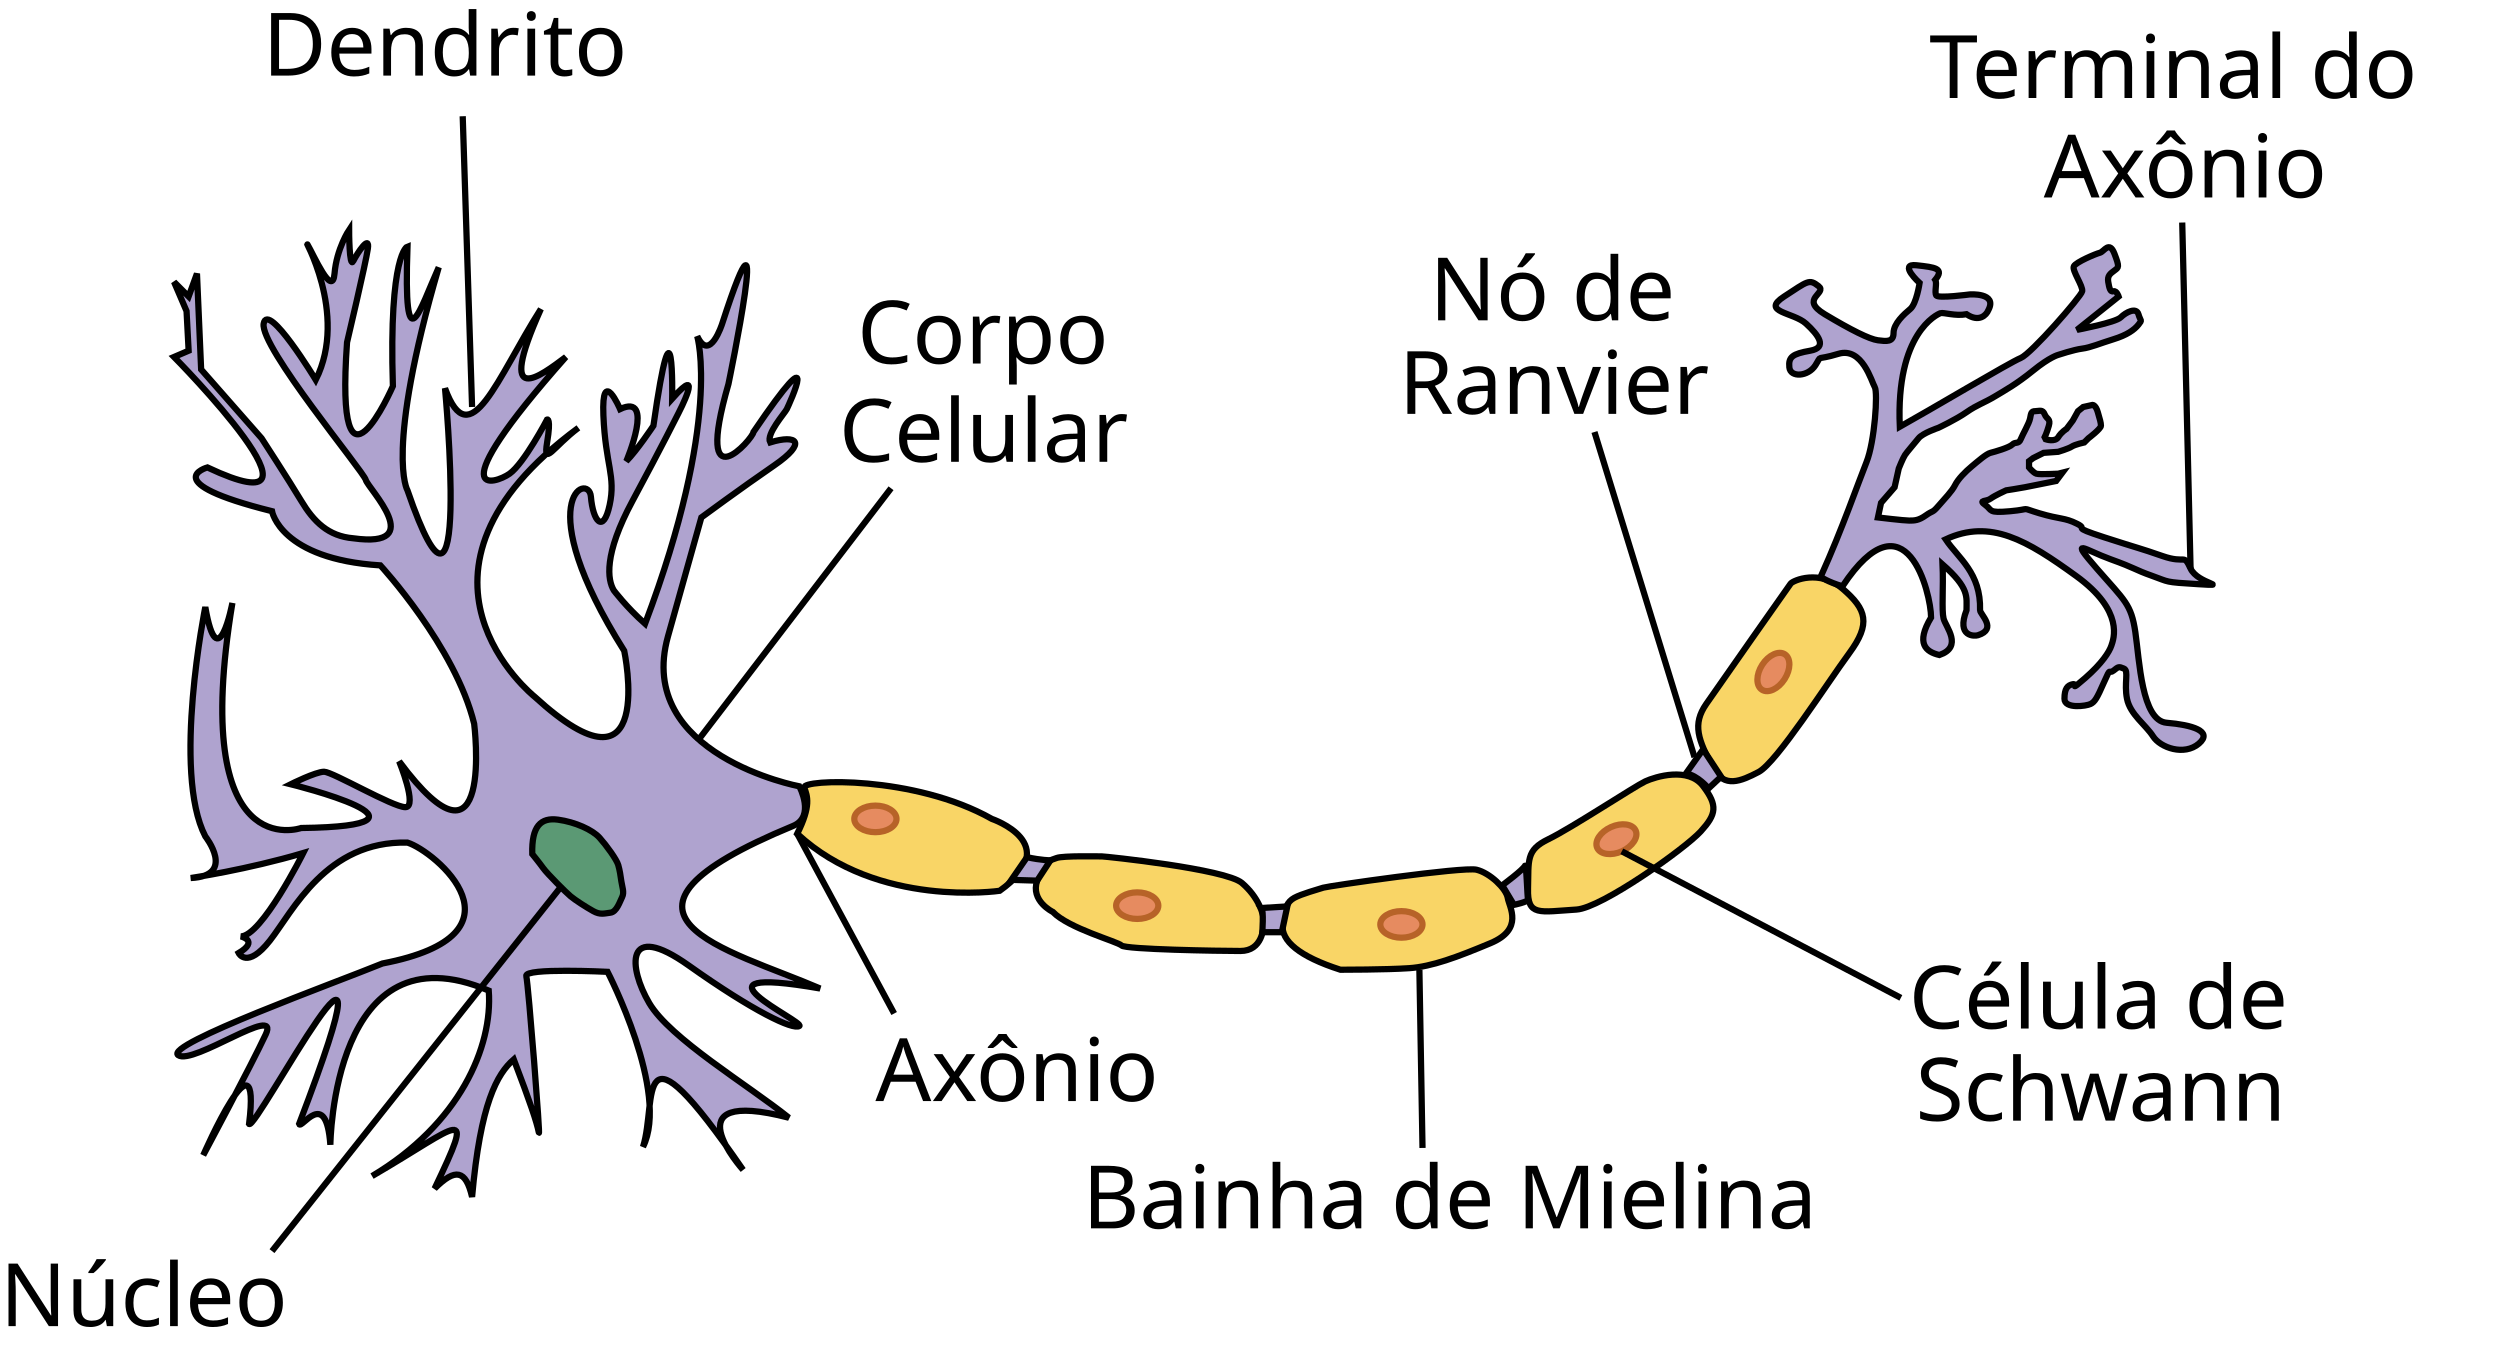
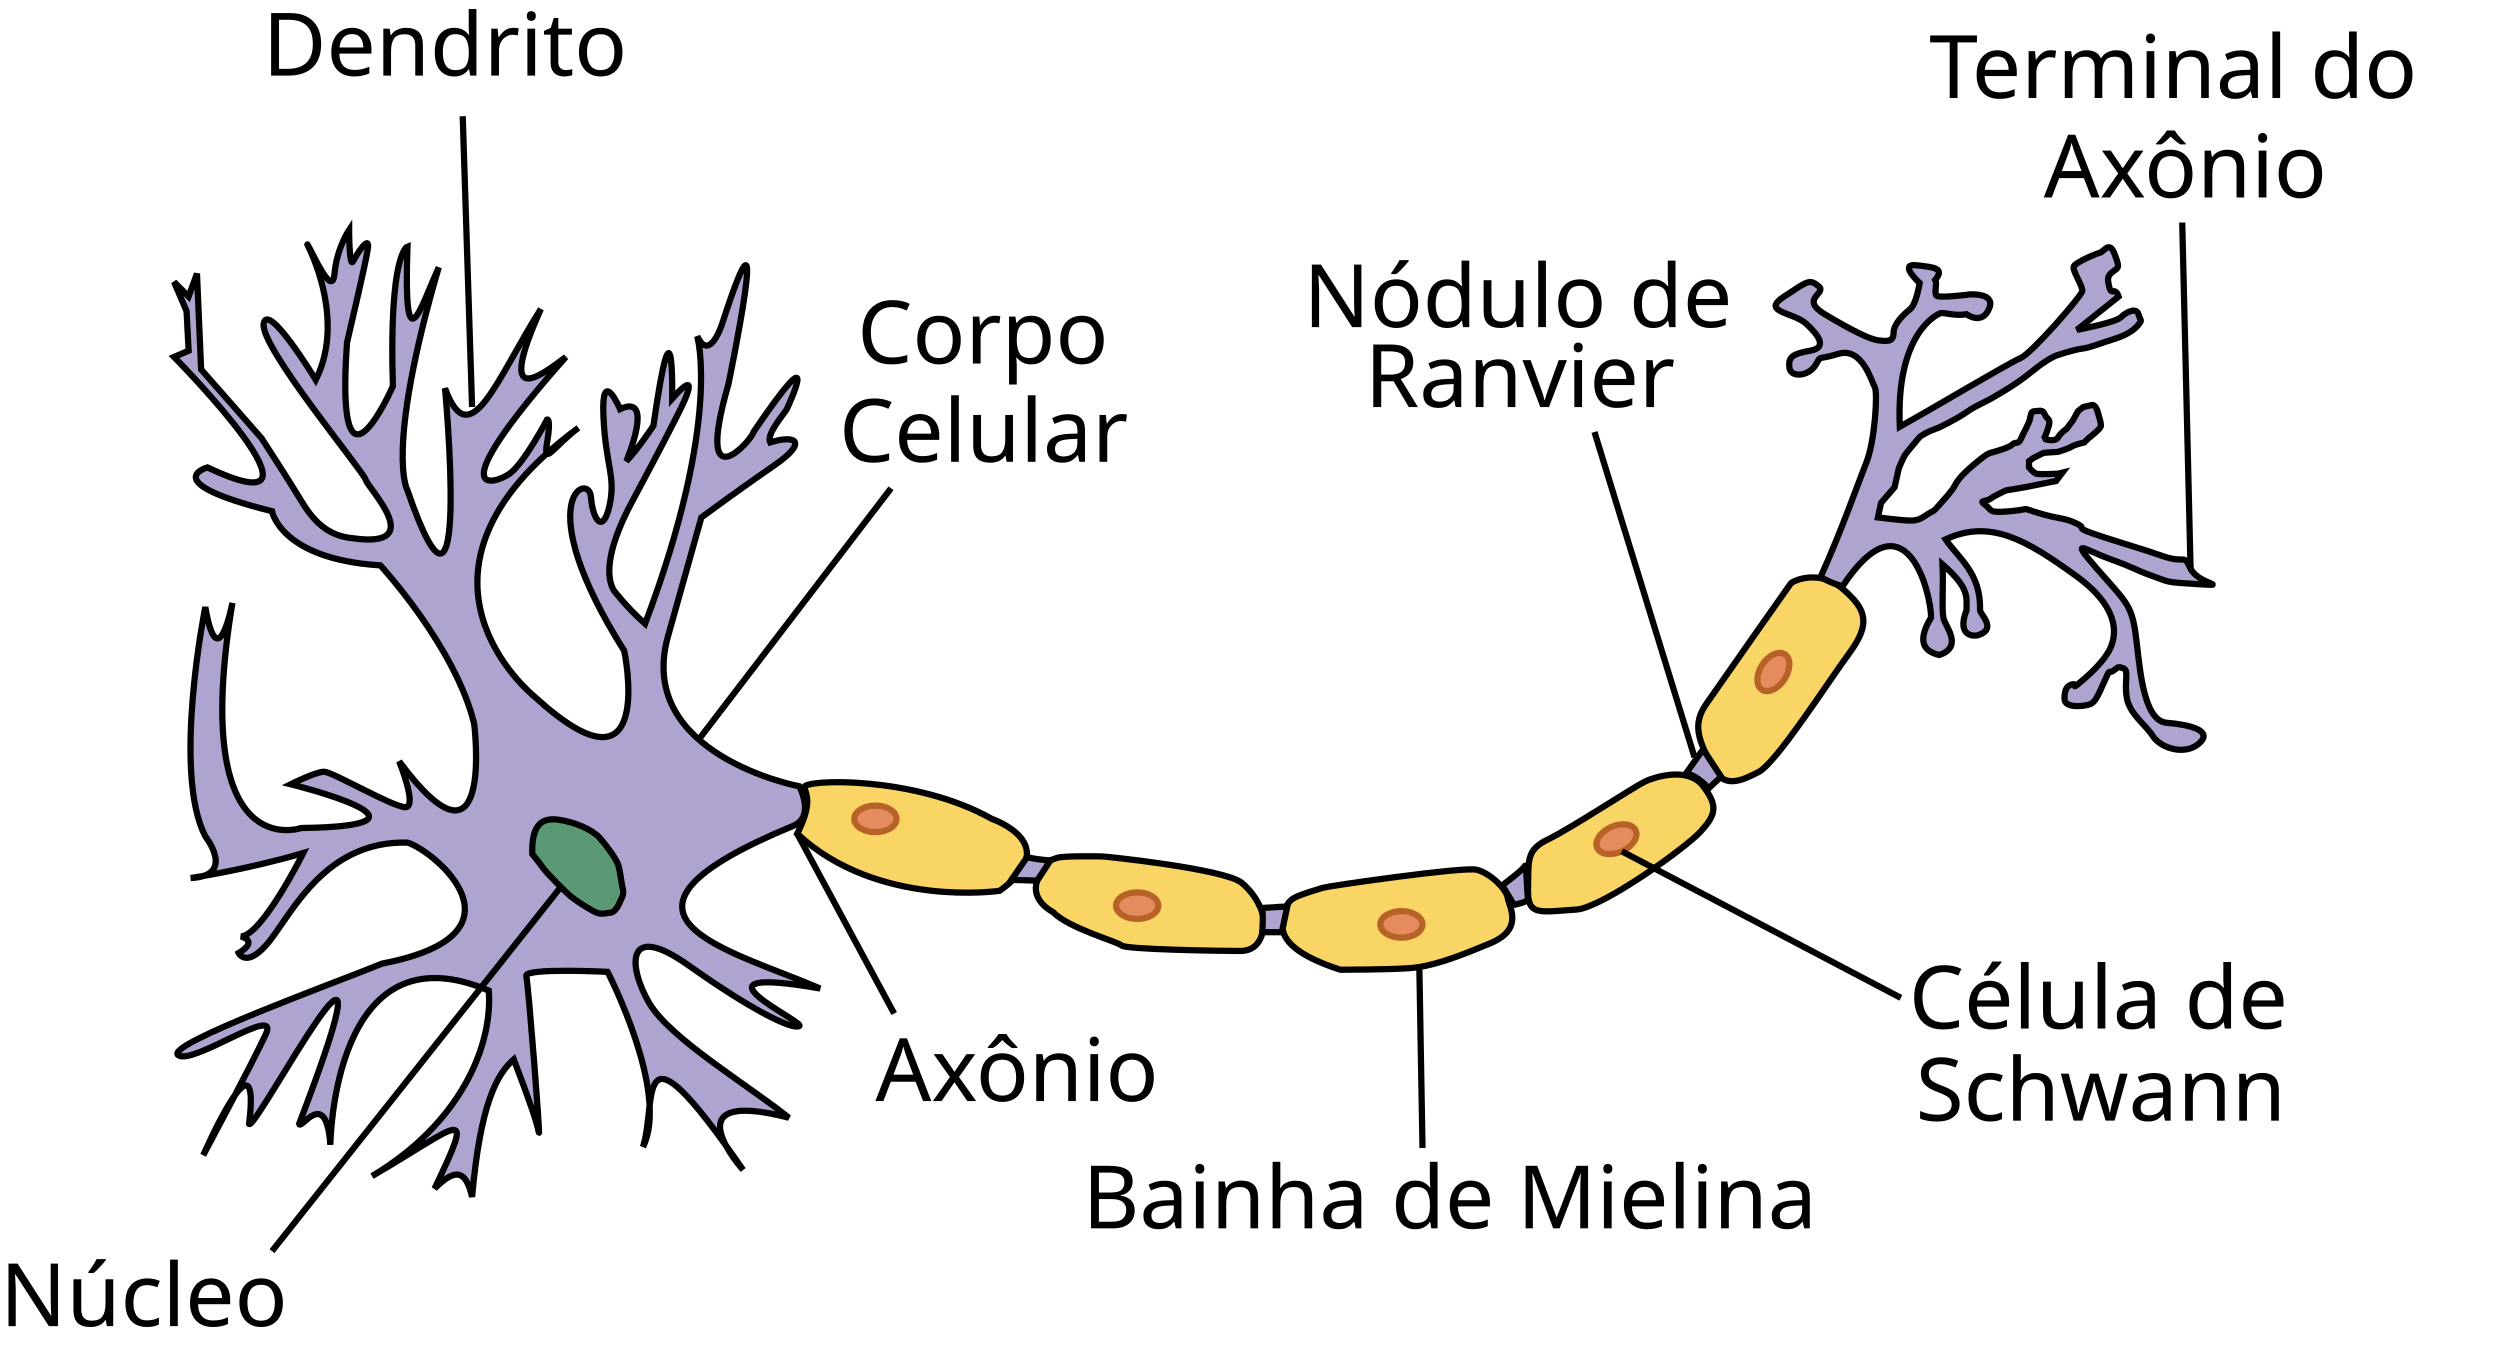
<svg xmlns="http://www.w3.org/2000/svg" version="1.1" id="Layer_1" width="399.821" height="214.98" viewBox="0 0 399.821 214.98" overflow="visible" enable-background="new 0 0 399.821 214.98" xml:space="preserve">
  <defs id="defs76" />
  <path fill="#AFA3CF" stroke="#000000" d="M126.833,132.089c3.606-1.491,1-6.333,1-6.333s-26.333-5-21-24s5.333-19,5.333-19  s6.333-4.668,11.667-8.334s3.667-4.999-0.667-3.666c-0.667-1.334,2.333-4.667,2.667-5.333c0.333-0.668,6-13.001-5.333,3.666  c0,1-9.667,12-4-7.666c0,0,7.333-35.334-1-9.668c0,0-2,6.334-4,2c0,0,4,13.335-8.333,46.001c-3-2.667-5-5.334-5-5.334  c-1-1.666-1.667-5.666,3-14.333s7.333-14,7.333-14s4.333-8.334-1-2.334c0,0,0.333-18.999-3,4.334c0,0-2.666,4.001-4.333,5.667  c0,0,4.667-11-1-8.333c0,0-3-7-2.667,1c0.333,7.999,2,9.667,1,14.333s-2.667,2.666-3-1.334s-10,0.334,5.333,24.667  c0,0,5.333,25.333-14.333,7.333c0,0-24.667-19.667,7-43c-4,3-5.667,6.335-5,2.334s0-3.667,0-3.667s-3.667,7.001-6,8.667  s-11.667,4.667,9-18.667c-4,3-11.333,8.667-4-7.667c-7,11-11.333,23.667-15.333,12.667c0,0,4.333,46.332-6,16.333  c0,0-3.667-6,5-35.667c-3,6.667-5.667,16-5-3.333c0,0-3,1-2.333,22.333c0,0-9.333,21.334-7.333-7c0,0,3-12.666,3.333-15  s-1.667,0.667-2.333,2s-0.667-5-0.667-5s-2,3-2.333,7s-3.333-3-4.333-4.667s6.666,11,1.333,21.666c0,0-7.666-12.666-8.333-9  c-0.667,3.667,16,23.668,16.333,25.001s10,11-2,9.333c-4-0.333-6.333-2.667-8.333-6s-6.333-10-6.333-10l-9.667-11L31.5,43.755  l-1.333,3.667l-2.333-2.333l2,4.667l0.333,6.333l-2.333,1c0,0,28,28.334,5.333,17.667c0,0-8.334,2.334,10.333,7  c0,0,1.333,7.666,17.333,8.666c0,0,12,13.001,15,25.334c0,0,3.333,26.667-12,6c0,0,3,7.333,1,7.333s-11.667-5.667-13-5.667  s-5.333,2-5.333,2s27,6.666,1.667,7c0,0-18,6.333-11-36c0,0-2.333,12.334-4.333,0.667c0,0-5.333,26.334,0,36.667  c0,0,5,6.332-2.333,6.666c0,0,9-1.334,18-4c0,0-6.667,13.334-10,13.334c0,0,3,0.666-0.333,2.666c0,0,1.333,2.666,5-2  s9-15.999,22-15.666c4.333,1.333,20.333,14.666-4,19.333c-7.333,3-35,13.001-32.667,14.667s16.333-8.334,14-3.334  s-10,19.334-10,19.334s9.333-21.333,7.333-5c1,1.333,25.333-45.333,8,0c0.333,1,4.333-6.001,5,3.333c0,0,0.333-35.332,25.333-24.666  c0.667,9-4.667,21.332-18.667,29.666c14.333-8.333,16.667-12,10,2c3.333-3.333,5-2.999,6,1.334c1.333-15,4-19.666,6.667-22  c2.667,7,3.667,9.999,4,11.666s-1.667-23.667-2-25s13-0.666,13-0.666s10,19.334,5.667,28c2.333-7.334-1.667-22.001,16,3.666  c0,0-12-13.333,7.333-8.333c-6.667-5.333-19-12.666-22.333-18.333s-4-13.333,6.333-6s16.667,10.332,17.667,9.666s-19.667-10,3.333-6  C116.5,151.756,92.167,146.422,126.833,132.089z" id="path3" />
  <path fill="#5B9974" stroke="#000000" d="M85.125,136.589c-0.125-4.5,1.375-5.875,4.125-5.5s5.5,1.625,6.625,2.875s2.75,3.5,3,4.375  s0.375,1.75,0.5,2.625s0.5,1.75,0.125,2.5s-0.875,2.375-1.875,2.5s-1.625,0.375-2.75-0.25s-2.875-1.75-3.625-2.375  s-3.75-3.625-4.375-4.5S85.125,136.589,85.125,136.589z" id="path5" />
  <path fill="#F9D566" stroke="#000000" d="M127.5,133.339c2.25-4.5,1.625-6,1.125-7.375s17.625-2,30,5c0,0,11.75,4,1.25,11.5  C159.875,142.464,140.375,145.339,127.5,133.339z" id="path7" />
  <path fill="#F9D566" stroke="#000000" d="M168.375,145.839c0,0-3.625-1.75-2.5-5s2.125-3.25,3.125-3.625s6.75-0.25,7.25-0.25  s19.75,2,22.375,4.25s3.5,5,3.5,6.125s-0.25,4.75-3.75,4.75s-18.375-0.25-19-0.875S170.875,148.464,168.375,145.839z" id="path9" />
  <path fill="#F9D566" stroke="#000000" d="M214.375,155.089c-6.625-2.125-9.5-4.625-9.25-7.25s0.75-3.625,1.875-4.25  s3.875-1.375,4.625-1.625s22.375-3.375,24.5-2.875s4.75,3,5,4.5s2.625,5-2.75,7.25s-9.375,3.75-13,4  S214.375,155.089,214.375,155.089z" id="path11" />
  <path fill="#F9D566" stroke="#000000" d="M252.125,145.464c-6.009,0.376-7.875,1.125-7.75-3.375s-0.375-6.125,3.25-7.875  s13.875-8.5,15.5-9.25s6.875-2.375,9.25,0.75s2.125,4.5-0.375,7.25S256.125,145.214,252.125,145.464z" id="path13" />
  <path fill="#F9D566" stroke="#000000" d="M274,122.839c-2.44-4.532-3.375-7-1.125-10.25s13.125-18.75,13.5-19.25  s4.625-2.375,8.375,0.875s4.5,5.5,1,10.25s-11.625,17.5-14.5,19S275.75,126.089,274,122.839z" id="path15" />
  <ellipse fill="#E68B60" stroke="#B76328" cx="140" cy="130.964" rx="3.375" ry="2.125" id="ellipse17" />
  <ellipse fill="#E68B60" stroke="#B76328" cx="181.875" cy="144.839" rx="3.375" ry="2.125" id="ellipse19" />
  <ellipse fill="#E68B60" stroke="#B76328" cx="224.125" cy="147.839" rx="3.375" ry="2.125" id="ellipse21" />
  <ellipse transform="matrix(0.912 -0.4103 0.4103 0.912 -32.3066 117.8699)" fill="#E68B60" stroke="#B76328" cx="258.5" cy="134.214" rx="3.375" ry="2.125" id="ellipse23" />
  <ellipse transform="matrix(0.5422 -0.8402 0.8402 0.5422 39.543 287.5071)" fill="#E68B60" stroke="#B76328" cx="283.625" cy="107.464" rx="3.375" ry="2.125" id="ellipse25" />
  <path fill="#AFA3CF" stroke="#000000" d="M164.25,137.089c2.25,0.5,3.75,0.5,3.75,0.5l-2.125,3.25l-4.125-0.125L164.25,137.089z" id="path27" />
  <path fill="#AFA3CF" stroke="#000000" d="M201.75,145.214l4.125-0.25L205,149.089h-3.125  C201.875,149.089,202.125,145.714,201.75,145.214z" id="path29" />
  <path fill="#AFA3CF" stroke="#000000" d="M240.25,141.589c0,0,3.375-2.5,3.625-3.125s0.375,5,0.5,5.375s-2.25,0.875-2.25,0.875  L240.25,141.589z" id="path31" />
  <path fill="#AFA3CF" stroke="#000000" d="M269.625,123.714l2.75-3.875l2.875,4.375l-2,1.875  C273.25,126.089,271.5,123.964,269.625,123.714z" id="path33" />
  <path fill="#AFA3CF" stroke="#000000" d="M291.167,92.256c0.041-0.09,0.082-0.18,0.123-0.27c3.275-7.251,5.894-14.772,7.21-18.064  c1.333-3.333,1.833-11.166,1.333-12s-2-6.5-5.833-5.333s-2.501,0-3.667,1.833s-3.999,2-4.166,0.333s0.5-2.167,3.333-2.667  s1.333-2.5-0.667-4.333s-7.334-1.833-3.5-4.333s4-2.834,5.5-1.667s-3.167,2,1,4.5s7.166,4,8.5,4.167s2.5,0.333,2.5-1.167  s1.667-3,2.667-3.833s1.5-4.167,1.5-4.167s-3.5-3.166-0.5-2.833s4.5,0.5,3,2.333c0.333,0.5-0.166,2,0.167,2.5S315,47.089,315,47.089  s4.5-0.333,3,2.5c-0.333,0.833-1.5,2-3.5,0.667c-1.833,0.333-3.667-0.333-4.167-0.167s-7.167,3.167-6.5,18.167  c4.5-2.5,17.668-10.334,19.334-11s9.666-9.833,9.833-10.667s-1.666-3.333-1.333-4s3.499-2,4.166-2.167s1.501-2,2.334,0.167  s0.667,2.167,0,2.667s-1.166,0.833-1,1.833s0.333,1.667,0.833,1.5s0.833,0.833,0.833,0.833l-6.666,5.333c0,0,6.167-1.167,7-2  s2.5-1.667,2.833-0.5s0.667,0.834,0,1.667s-1.833,1.666-4,2.333s-3.667,1.333-5,1.5s-3.833,1-3.833,1s-1.333,0.333-4,2.5  s-4.5,3.167-6.167,4.167s-2.833,1.333-4.5,2.5s-4.5,2.5-4.5,2.5s-2.501,0.834-3.167,1.667s-1.832,2.167-2.166,2.667  s-1,2.166-1,2.166l-0.667,3l-2.167,2.5l-0.5,2.334c0,0,4.166,0.5,5,0.5s1.5-0.001,2.667-0.834s1-0.334,2-1.5  s2.167-2.333,2.667-3.333s1.666-2.167,2.666-3s2.333-2.001,3-2.167s3-0.833,3.5-1.333s1.001,0.001,1.334-0.833s1.334-2.5,1.5-3.333  s0.166-1.167,0.833-1.167s1.167-0.333,1.5,0.5s1.001,0.667,0.667,1.833S327,69.922,327,69.922l0.167,0.334c0,0,1.5,0.499,2-0.334  s1.333-1.333,1.333-1.333l1-1.333l0.833-1.5l0.834-0.667l1.5-0.333c0,0,0.5,0,0.833,1.167s0.5,1.667,0.5,2.167s-2,2-2,2  l-0.667,0.667c0,0-1.5,0.332-2,0.666s-2.166,0.834-2.166,0.834l-2.334,0.166l-1.666,0.834l-0.667,0.5v1c0,0,0.667,0.834,1.167,1  s3.5,0,3.5,0l0.666-0.167l-1,1.333l-3.333,0.667c0,0-0.834,0.166-1.667,0.333s-3,0.5-3,0.5s-1.834,0.834-2.5,1.334s-2,0.167-0.833,1  s0.333,1.334,4,1s1.334-0.667,4.667,0.333s4,0.667,6,1.667s-1.334,0.332,4.333,2.166s5.499,1.666,9.333,3s3.333-0.5,4.5,2  s6.667,2.833,1.167,2.5s-4.499-0.333-7.333-1.333s-2.5-1.167-6.667-2.667s-6.667-3.667-2.167,1.5s5.5,5.667,6.167,10.167  s1,14.167,5,14.5s7.501,1.333,5.167,3.333s-6.168,0.668-7.334-1.166s-3.666-3.5-4.166-6s0.334-4.501-0.5-4.834  s-0.834-0.332-1.667,0.334s-0.333-0.834-1.5,1.833s-1.501,3.167-2.167,3.5s-4.166,0.834-4.166-0.833s0.5-2.168,1.333-2.334  s-0.667,1.333,2-1s3.834-4.166,4.167-5.166s2.166-5.5-5.667-11.167s-13.666-9.166-20.833-5.833c2,3,5.667,5.333,5.5,11.333  c0,0.667,2.832,3-0.334,4c-0.5,0.167-3.5,0.333-1.833-4c0-2.167,0.501-3.499-3.833-7.333c0.166,3.666-0.168,7.332,0.166,8.666  s3.168,4.501-0.666,5.834c-2.167-0.5-3.834-1.833-1.334-6c0-3.834-3.999-20.333-14.166-5  C292.333,93.089,291.167,92.256,291.167,92.256z" id="path35" />
  <path fill="#AFA3CF" stroke="#000000" d="M367.333,131.756" id="path37" />
  <line stroke="#000000" x1="142.5" y1="78.089" x2="111.5" y2="118.589" id="line39" />
  <line stroke="#000000" x1="74" y1="18.589" x2="75.5" y2="65.089" id="line41" />
  <line fill="none" stroke="#000000" x1="89.5" y1="142.089" x2="43.5" y2="200.089" id="line43" />
  <line fill="none" stroke="#000000" x1="127.5" y1="133.339" x2="143" y2="162.089" id="line45" />
  <line fill="none" stroke="#000000" x1="227" y1="155.089" x2="227.5" y2="183.589" id="line47" />
  <line fill="none" stroke="#000000" x1="259.372" y1="136.151" x2="304" y2="159.589" id="line49" />
  <line fill="none" stroke="#000000" x1="271" y1="121.089" x2="255" y2="69.089" id="line51" />
  <line fill="none" stroke="#000000" x1="350.333" y1="90.922" x2="349" y2="35.589" id="line53" />
  <text transform="translate(42,12.0889)" font-size="14" id="text55" style="font-size:14px;line-height:0%;font-family:Verdana">Dendrito</text>
  <text font-size="14" style="font-size:14px;line-height:0%;font-family:Verdana" id="text3025" x="134.181" y="73.861">Celular</text>
  <text id="text59" x="326.847" y="31.583" style="line-height:0%">
    <tspan x="326.847" y="31.583" font-size="14" id="tspan61" style="font-size:14px;font-family:Verdana">Axônio</tspan>
  </text>
-   <text id="text3031" x="228.633" y="51.226" style="line-height:0%">
-     <tspan x="228.633" y="51.226" font-size="14" style="font-size:14px;font-family:Verdana" id="tspan3033">Nó de</tspan>
+   <text id="text3031" x="208.444" y="52.317" style="line-height:0%">
+     <tspan x="208.444" y="52.317" font-size="14" style="font-size:14px;font-family:Verdana" id="tspan3033">Nódulo de</tspan>
  </text>
  <text font-size="14" id="text65" style="font-size:14px;line-height:0%;font-family:Verdana" x="308.545" y="15.676">Terminal do</text>
  <text font-size="14" id="text67" style="font-size:14px;line-height:0%;font-family:Verdana" x="305.272" y="164.496">Célula de</text>
  <text font-size="14" style="font-size:14px;line-height:0%;font-family:Verdana" id="text3027" x="306.363" y="179.228">Schwann</text>
  <text font-size="14" id="text69" style="font-size:14px;line-height:0%;font-family:Verdana" x="173.121" y="196.452">Bainha de Mielina</text>
  <text transform="translate(140,176.0889)" font-size="14" id="text71" style="font-size:14px;line-height:0%;font-family:Verdana">Axônio</text>
  <text transform="translate(0,212.0889)" font-size="14" id="text73" style="font-size:14px;line-height:0%;font-family:Verdana">Núcleo</text>
-   <text id="text3031-4" x="223.726" y="66.188" style="line-height:0%">
-     <tspan x="223.726" y="66.188" font-size="14" style="font-size:14px;font-family:Verdana" id="tspan3033-1">Ranvier</tspan>
+   <text id="text3031-4" x="218.27" y="65.097" style="line-height:0%">
+     <tspan x="218.27" y="65.097" font-size="14" style="font-size:14px;font-family:Verdana" id="tspan3033-1">Ranvier</tspan>
  </text>
  <text font-size="14" style="font-size:14px;line-height:0%;font-family:Verdana" id="text3025-6" x="137.085" y="58.139">Corpo</text>
</svg>
